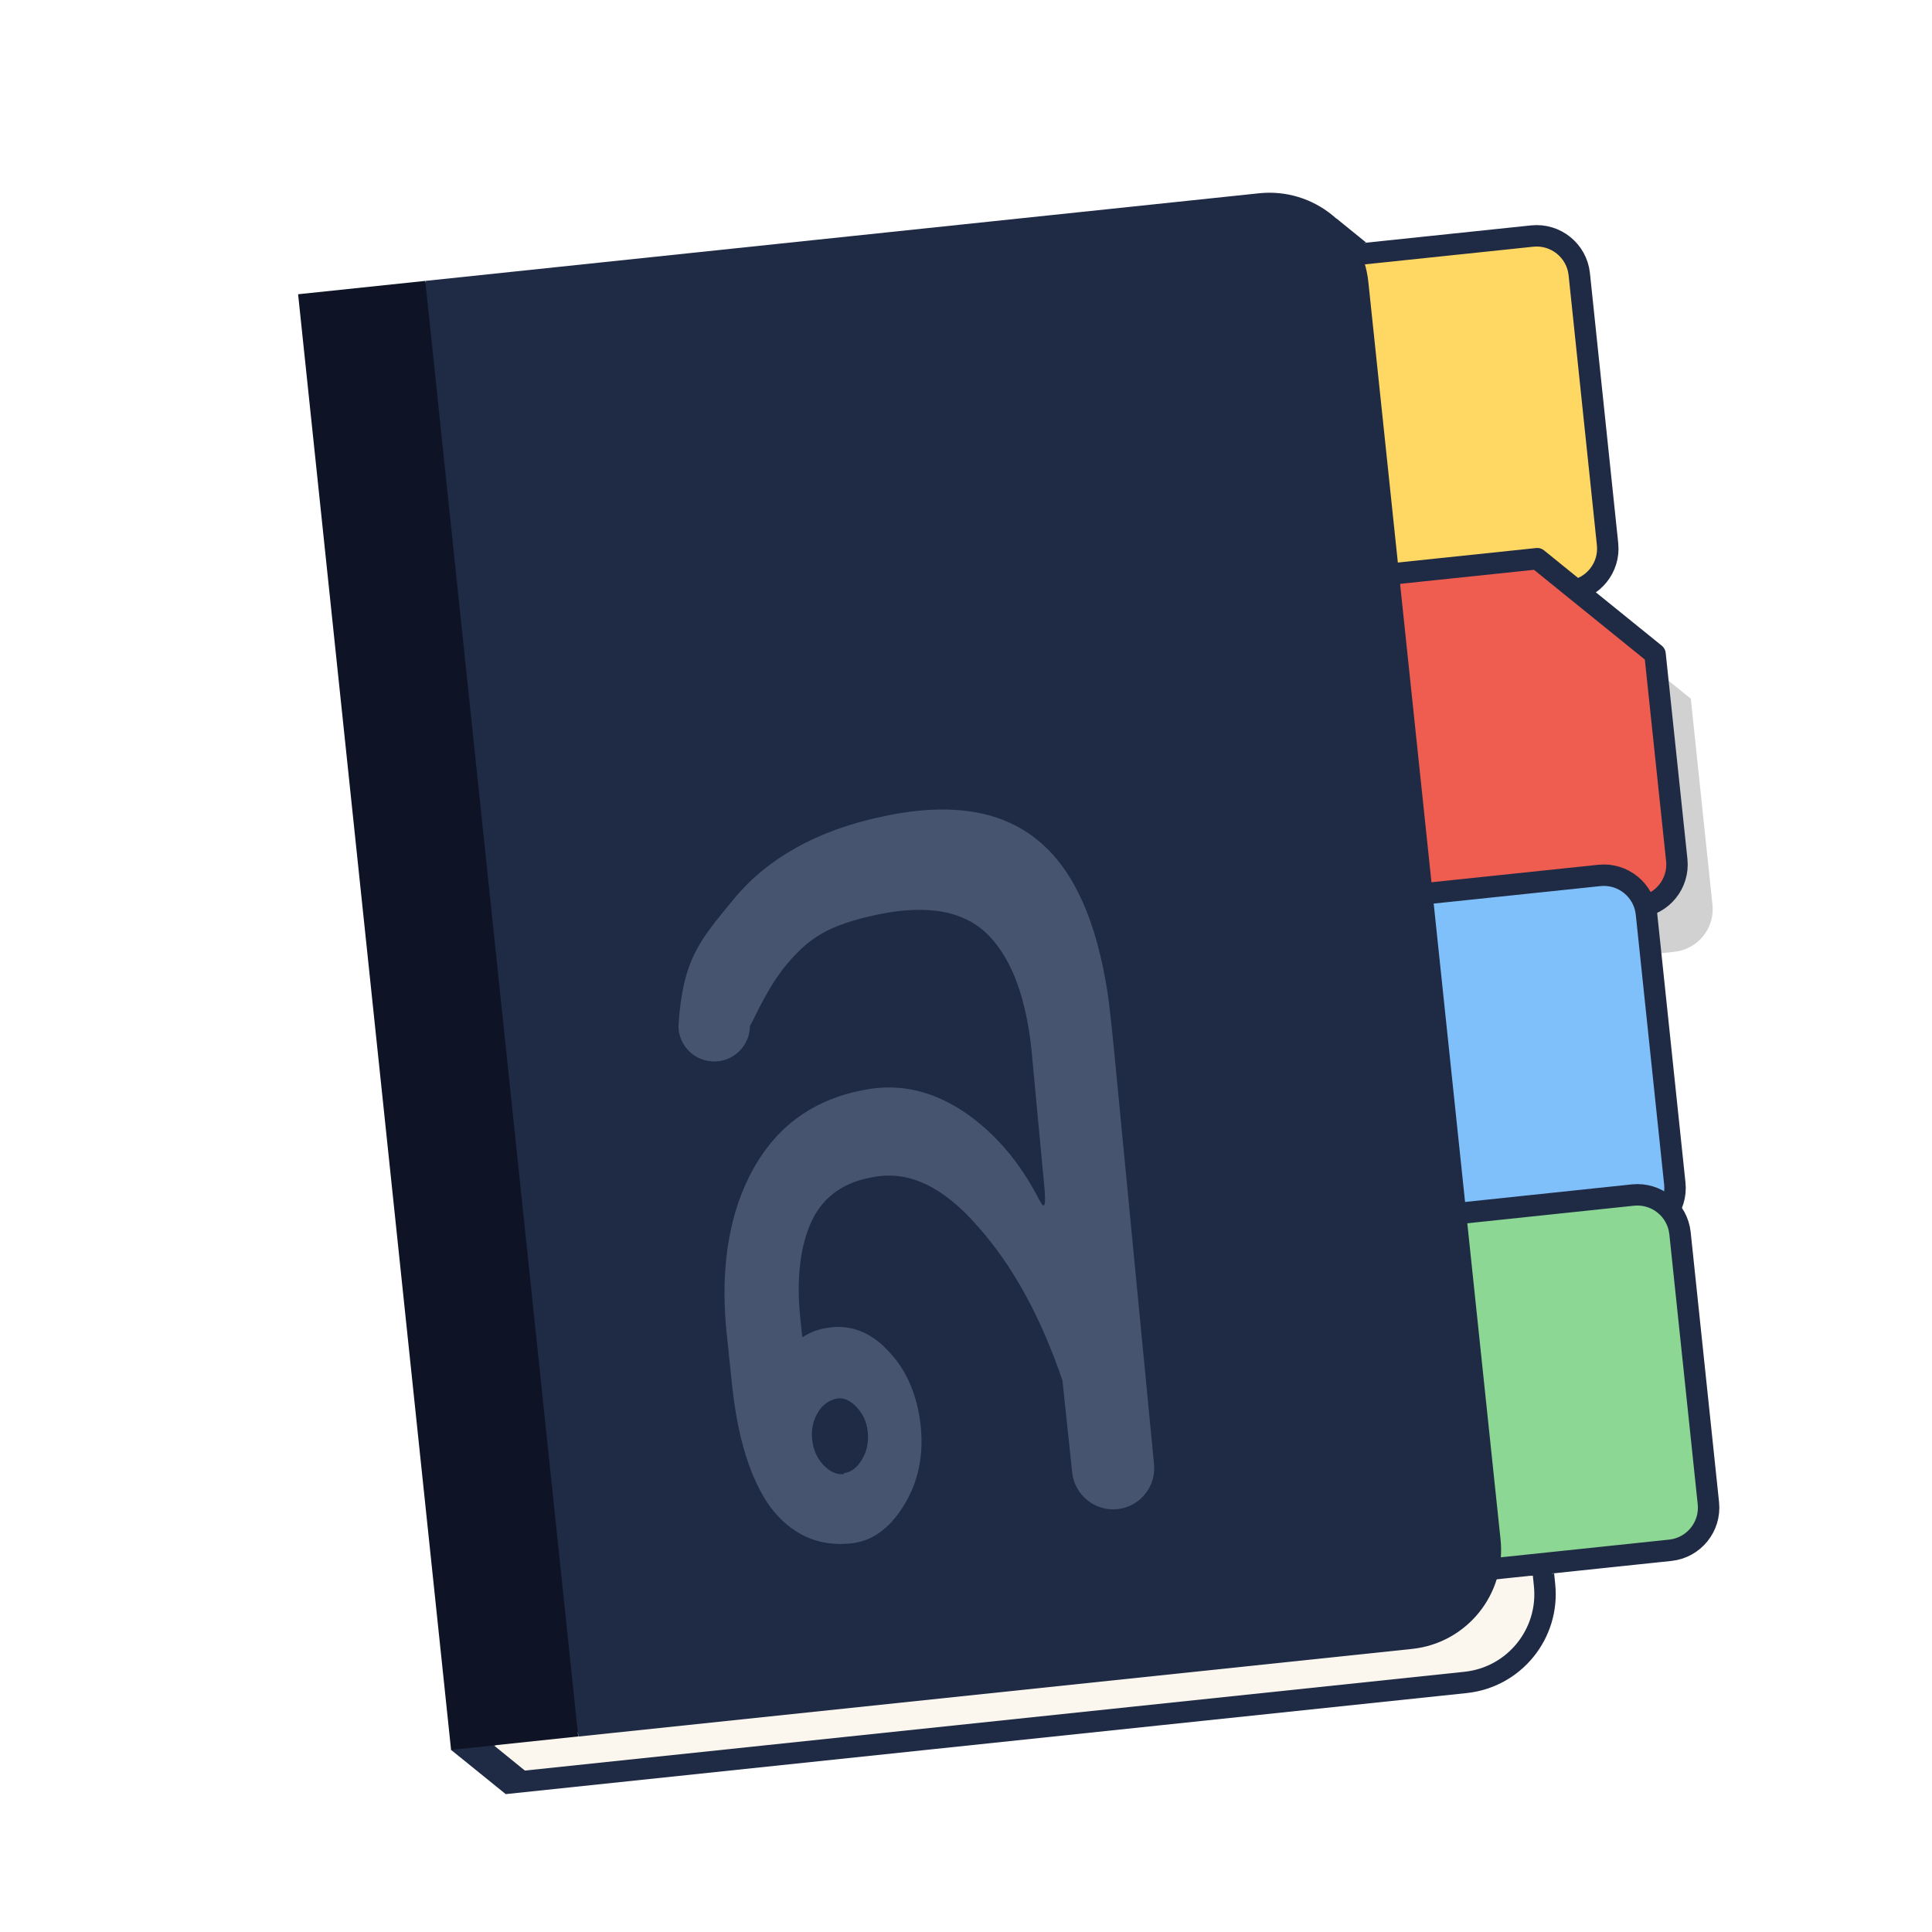
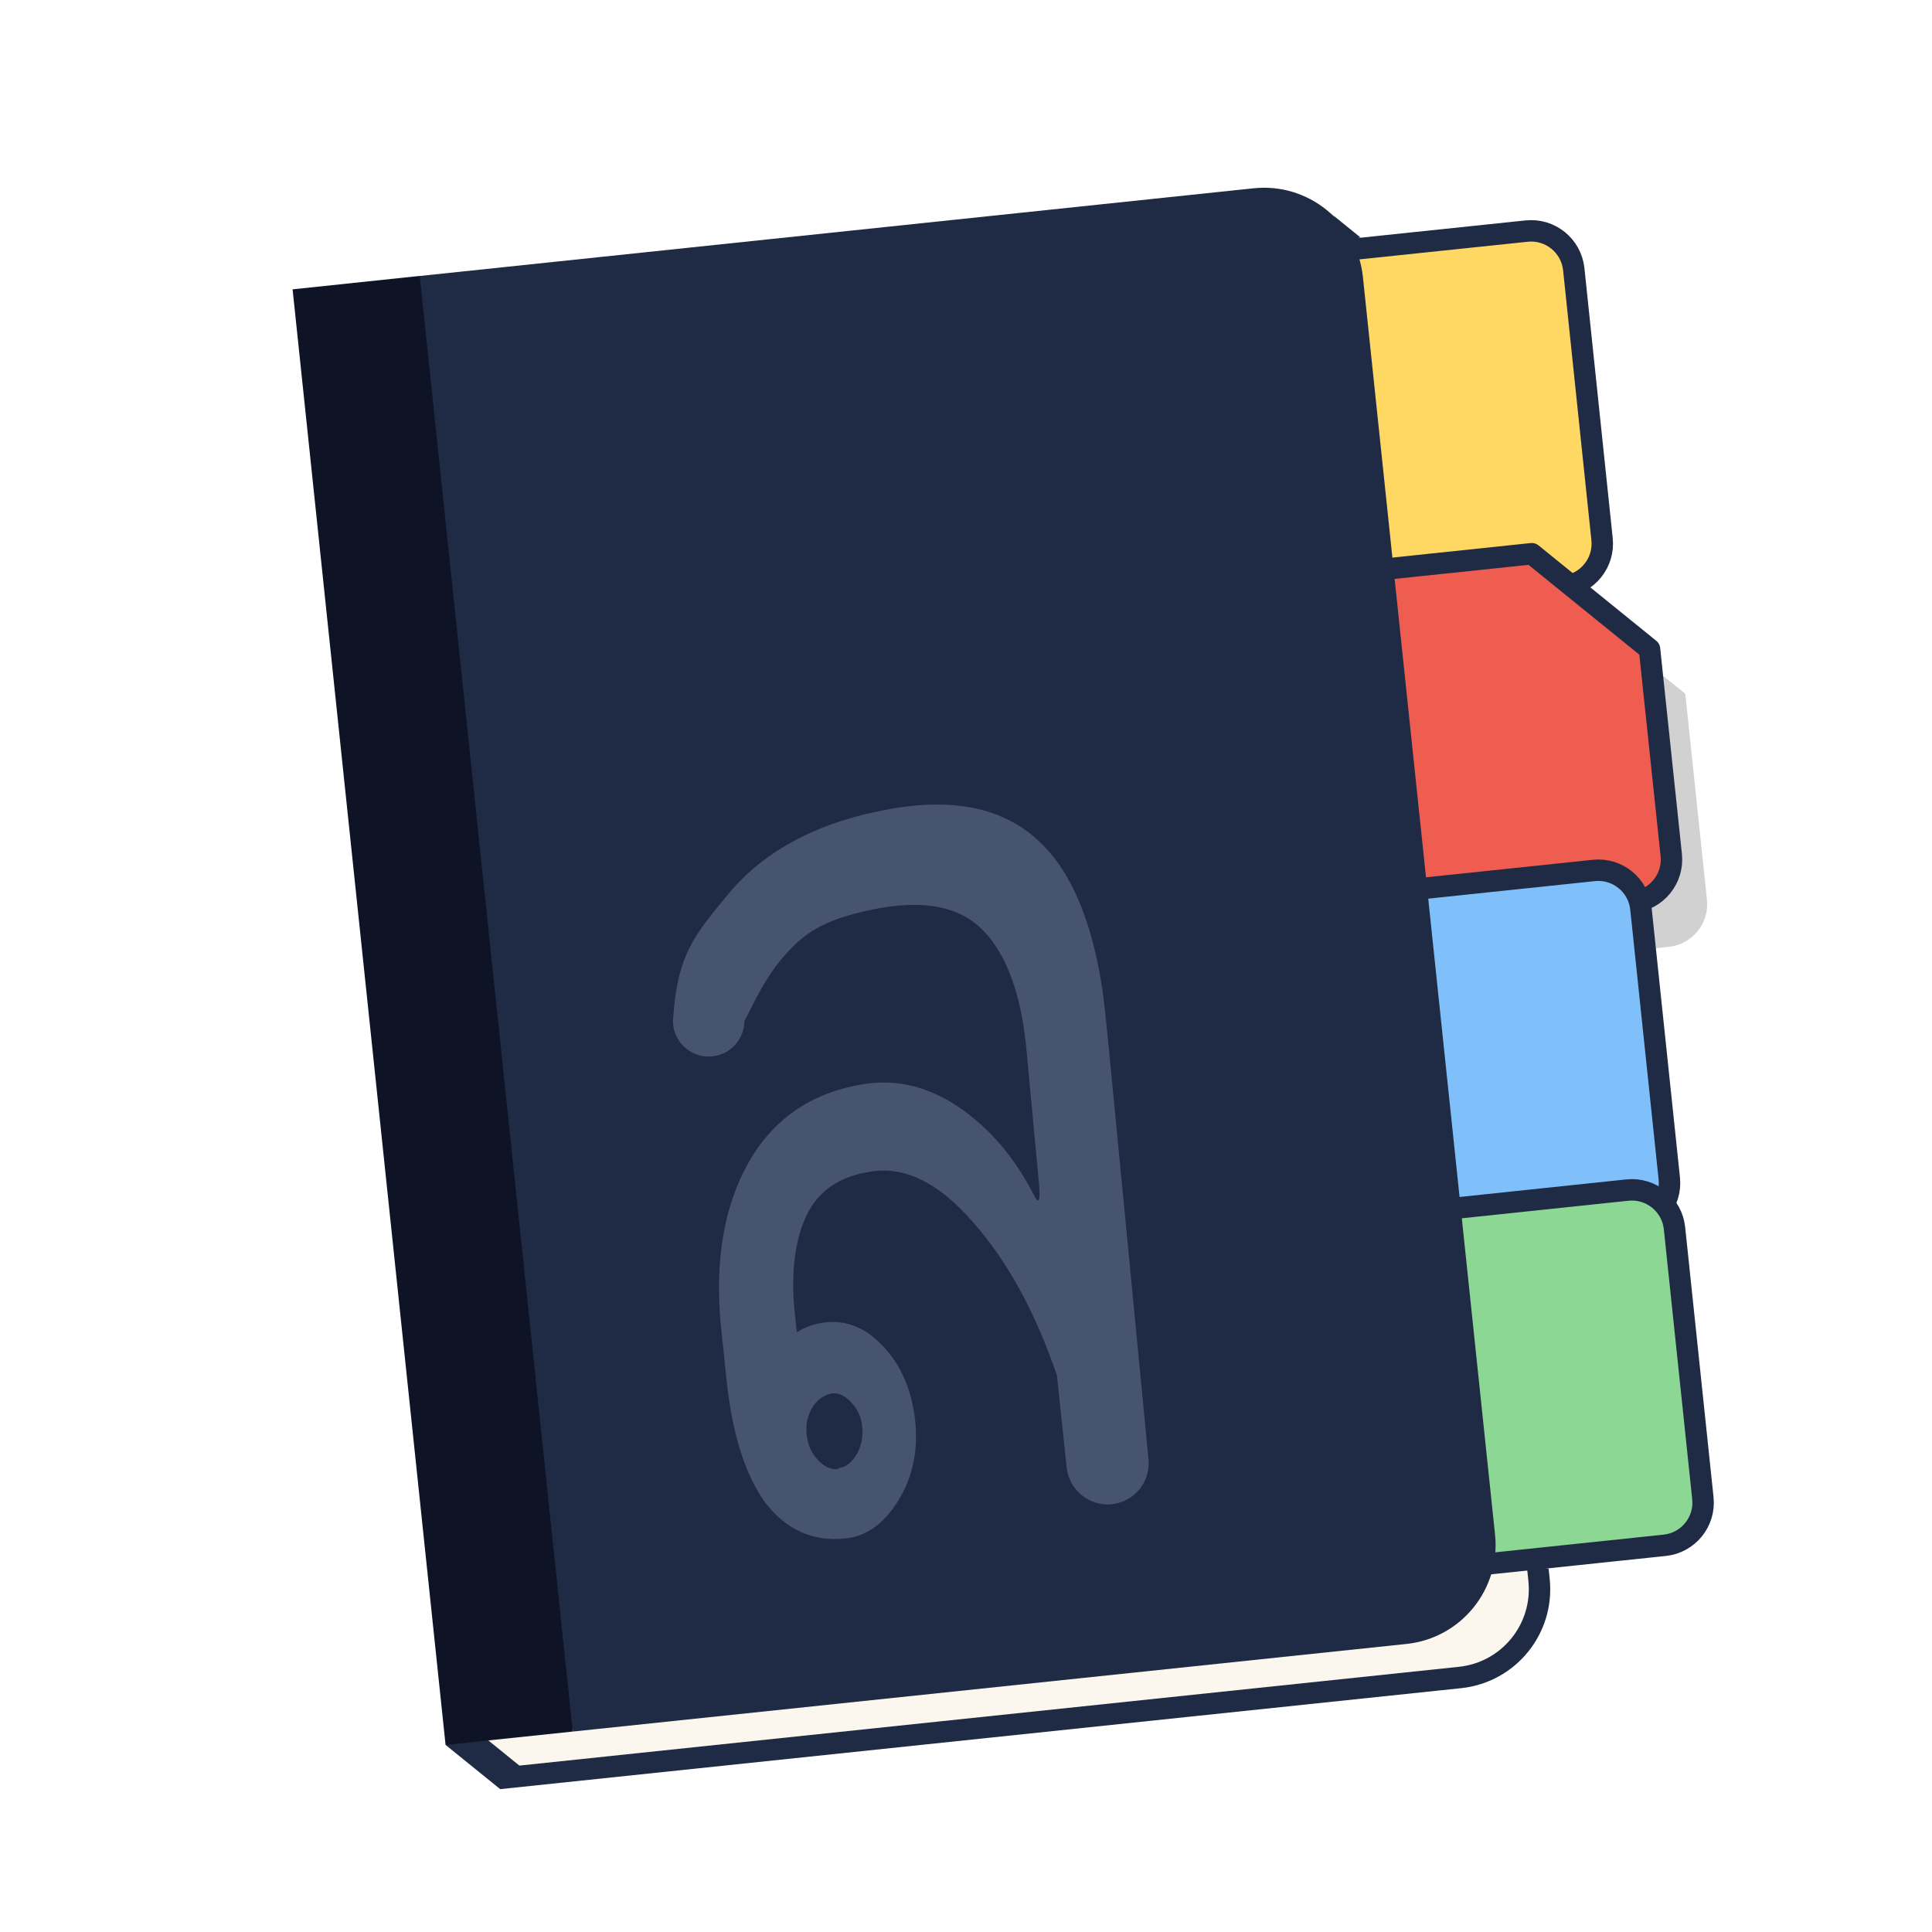
<svg xmlns="http://www.w3.org/2000/svg" viewBox="0 0 256 256">
  <defs>
    <clipPath id="fieldworks-lite-circle-cth23p">
-       <path d="M39.5,38.99 L166.83,25.61 A13.18,13.18 0 0 1 181.31,37.33 L198.83,203.99 A13.18,13.18 0 0 1 187.11,218.49 L59.77,231.87 L39.5,38.99 Z" />
+       <path d="M38.77,38.34 L166.1,24.95 A13.18,13.18 0 0 1 180.59,36.68 L198.1,203.33 A13.18,13.18 0 0 1 186.38,217.83 L59.04,231.21 L38.77,38.34 Z" />
    </clipPath>
  </defs>
-   <path fill="#1f2a44" d="M65.88,228.62 L71.62,228 L80.25,224.75 L140.88,191.75 L148.75,193.62 L170.88,196.62 L178.12,198.12 L184.88,203.12 L191.25,203.62 L199.25,205 L202.5,206.25 L205.65,208.52 L205.93,208.49 L206.07,209.86 A13.18,13.18 0 0 1 194.35,224.34 L67.01,237.73 L59.77,231.87 L59.76,231.82 Z M177.05,28.93 L177.01,28.89 L181.02,32.14 L180.82,32.16 L179.25,33.62 L177.25,34.62 L177.38,30.75 Z" />
-   <path fill="#FBF7EE" d="M65.62,231.28 L67,230.12 L70.38,226.12 L140.5,188 L148.38,190 L174.5,194.75 L181.88,200.25 L188.5,201.5 L194.38,203.38 L196.88,204.62 L202.84,208.81 L203.11,208.78 L203.25,210.16 A10.34,10.34 0 0 1 194.05,221.52 L69.55,234.61 L65.46,231.29 Z" />
+   <path fill="#1f2a44" d="M180.04,31.5 L178.62,32.75 L176.88,33.5 L176.76,28.67 L176.35,28.29 L180.29,31.48 Z M65.12,228 L67.12,227.5 L70.88,227.38 L79.75,224 L140.12,191.12 L147.75,192.88 L170.5,196 L177.5,197.5 L183.62,202.12 L190.62,202.62 L197.62,203.88 L201.75,205.5 L204.97,207.85 L205.2,207.83 L205.34,209.2 A13.18,13.18 0 0 1 193.62,223.69 L66.28,237.07 L59.04,231.21 L59.04,231.18 Z" />
+   <path fill="#FBF7EE" d="M173.99,30.03 L181.23,35.89 A10.34,10.34 0 0 1 185,42.84 L202.52,209.5 A10.34,10.34 0 0 1 193.32,220.86 L68.82,233.95 L68.82,233.95 L61.58,228.08 L61.58,228.08 L41.89,40.86 L41.89,40.86 L166.4,27.78 A10.34,10.34 0 0 1 173.99,30.03 Z" />
  <g opacity="0.18" fill="#000000">
-     <path d="M181.13,82.82 L208.43,79.95 L224.04,92.58 L226.91,119.88 A5.68,5.68 0 0 1 221.86,126.12 L186.08,129.88 A5.68,5.68 0 0 1 179.85,124.83 L176.08,89.05 A5.68,5.68 0 0 1 181.13,82.82 Z" />
+     <path d="M180.41,82.16 L207.7,79.29 L223.31,91.93 L226.18,119.22 A5.68,5.68 0 0 1 221.13,125.46 L185.35,129.22 A5.68,5.68 0 0 1 179.12,124.17 L175.35,88.4 A5.68,5.68 0 0 1 180.41,82.16 Z" />
  </g>
-   <path fill="#ffd864" stroke="#1f2a44" stroke-width="2.84" stroke-linejoin="round" d="M167.23,35.03 L203.01,31.28 A5.68,5.68 0 0 1 209.26,36.32 L213.01,72.1 A5.68,5.68 0 0 1 207.96,78.34 L172.18,82.1 A5.68,5.68 0 0 1 165.94,77.04 L162.19,41.27 A5.68,5.68 0 0 1 167.23,35.03 Z" />
-   <path fill="#EE5D50" stroke="#1f2a44" stroke-width="2.84" stroke-linejoin="round" d="M176.4,76.89 L203.7,74.03 L219.3,86.66 L222.18,113.96 A5.68,5.68 0 0 1 217.12,120.2 L181.35,123.96 A5.68,5.68 0 0 1 175.11,118.91 L171.35,83.13 A5.68,5.68 0 0 1 176.4,76.89 Z" />
-   <path fill="#7fc0fa" stroke="#1f2a44" stroke-width="2.84" stroke-linejoin="round" d="M176.14,119.75 L211.92,116 A5.68,5.68 0 0 1 218.16,121.04 L221.92,156.82 A5.68,5.68 0 0 1 216.87,163.07 L181.09,166.82 A5.68,5.68 0 0 1 174.84,161.77 L171.09,125.99 A5.68,5.68 0 0 1 176.14,119.75 Z" />
-   <path fill="#8cd793" stroke="#1f2a44" stroke-width="2.84" stroke-linejoin="round" d="M180.6,162.12 L216.37,158.35 A5.68,5.68 0 0 1 222.61,163.41 L226.37,199.18 A5.68,5.68 0 0 1 221.32,205.42 L185.54,209.18 A5.68,5.68 0 0 1 179.31,204.13 L175.54,168.35 A5.68,5.68 0 0 1 180.6,162.12 Z" />
-   <path fill="#1f2a44" d="M76.6,229.67 L71.25,219.75 L53.38,49.75 L53.25,47.62 L56,39 L56.25,37.41 L56.39,37.42 L56.37,37.22 L166.83,25.61 A13.18,13.18 0 0 1 181.31,37.33 L198.83,203.99 A13.18,13.18 0 0 1 187.11,218.49 L76.64,230.1 Z" />
-   <path fill="#0e1425" d="M39.5,38.99 L56.35,37.22 L76.62,230.09 L59.77,231.87 Z" />
+   <path fill="#ffd864" stroke="#1f2a44" stroke-width="2.84" stroke-linejoin="round" d="M166.5,34.37 L202.28,30.62 A5.68,5.68 0 0 1 208.53,35.66 L212.28,71.44 A5.68,5.68 0 0 1 207.23,77.69 L171.45,81.44 A5.68,5.68 0 0 1 165.21,76.39 L161.46,40.61 A5.68,5.68 0 0 1 166.5,34.37 Z" />
+   <path fill="#EE5D50" stroke="#1f2a44" stroke-width="2.84" stroke-linejoin="round" d="M175.67,76.24 L202.97,73.37 L218.57,86.01 L221.45,113.3 A5.68,5.68 0 0 1 216.39,119.54 L180.62,123.3 A5.68,5.68 0 0 1 174.38,118.25 L170.62,82.47 A5.68,5.68 0 0 1 175.67,76.24 Z" />
+   <path fill="#7fc0fa" stroke="#1f2a44" stroke-width="2.84" stroke-linejoin="round" d="M175.42,119.1 L211.19,115.34 A5.68,5.68 0 0 1 217.43,120.39 L221.19,156.16 A5.68,5.68 0 0 1 216.14,162.41 L180.36,166.16 A5.68,5.68 0 0 1 174.12,161.11 L170.36,125.33 A5.68,5.68 0 0 1 175.42,119.1 Z" />
+   <path fill="#8cd793" stroke="#1f2a44" stroke-width="2.84" stroke-linejoin="round" d="M179.87,161.46 L215.64,157.69 A5.68,5.68 0 0 1 221.88,162.75 L225.64,198.52 A5.68,5.68 0 0 1 220.59,204.76 L184.81,208.52 A5.68,5.68 0 0 1 178.58,203.47 L174.81,167.7 A5.68,5.68 0 0 1 179.87,161.46 Z" />
+   <path fill="#1f2a44" d="M75.87,229.08 L75.76,229.11 L75.25,227.88 L70.62,219.75 L70.38,217.75 L52.5,47.62 L55.61,36.57 L166.1,24.95 A13.18,13.18 0 0 1 180.59,36.68 L198.1,203.33 A13.18,13.18 0 0 1 186.38,217.83 L75.91,229.44 Z" />
+   <path fill="#0e1425" d="M38.77,38.34 L55.62,36.56 L75.89,229.44 L59.04,231.21 Z" />
  <g clip-path="url(#fieldworks-lite-circle-cth23p)">
-     <path fill="#475470" d="M152.91,193.98 C153.22,196.97 151.06,199.65 148.06,199.97 C145.07,200.28 142.39,198.1 142.07,195.11 L140.78,182.92 C137.92,174.53 134.22,167.72 129.54,162.48 C125.01,157.26 120.43,155.11 115.91,155.94 C111.98,156.53 109.19,158.47 107.66,161.58 C106.12,164.7 105.46,169.19 106.05,174.74 L106.31,177.2 C107.48,176.44 108.68,176.05 109.91,175.91 C112.73,175.52 115.46,176.5 117.85,179.17 C120.23,181.7 121.58,185.04 122,188.97 C122.41,192.91 121.66,196.43 119.74,199.52 C117.82,202.61 115.5,204.25 112.67,204.52 C108.35,204.95 104.83,203.3 102.08,199.7 C99.45,196.02 97.76,190.67 97,183.51 L96.22,176.01 C95.45,167.56 96.71,160.42 99.85,154.82 C103.1,149.02 108.08,145.51 114.93,144.34 C119.58,143.55 123.94,144.66 128.23,147.66 C131.9,150.3 135.03,153.87 137.51,158.61 C137.95,159.44 138.75,161.22 138.38,157.26 L136.68,139.13 C135.98,132.48 134.2,127.32 131.12,124.07 C128.03,120.81 123.19,119.75 116.36,121.17 C109.54,122.59 107.12,124.43 104.34,127.67 C101.58,130.93 99.9,135.18 99.37,135.93 C99.36,138.54 97.24,140.67 94.62,140.65 C92,140.64 89.89,138.52 89.9,135.91 C90.46,127 92.81,124.53 97.21,119.15 C101.64,113.78 108.21,110.03 116.87,108.21 C126,106.21 133.1,107.37 138.04,111.79 C142.4,115.62 145.31,122.16 146.75,131.5 C146.99,133.02 147.34,136.27 147.72,140.22 L152.91,193.98 Z M111.81,195.2 C112.8,195.09 113.6,194.43 114.24,193.36 C114.87,192.3 115.11,191.08 114.98,189.72 C114.84,188.37 114.35,187.36 113.51,186.46 C112.67,185.56 111.75,185.11 110.78,185.34 C109.81,185.59 108.99,186.11 108.36,187.19 C107.71,188.26 107.48,189.48 107.61,190.7 C107.74,192.06 108.24,193.19 109.08,194.09 C109.92,194.98 110.84,195.44 111.82,195.32 Z" />
+     <path fill="#475470" d="M152.18,193.32 C152.5,196.31 150.33,198.99 147.33,199.32 C144.34,199.62 141.66,197.45 141.34,194.45 L140.05,182.26 C137.19,173.87 133.49,167.06 128.81,161.82 C124.28,156.61 119.7,154.45 115.18,155.28 C111.25,155.88 108.46,157.81 106.93,160.92 C105.39,164.04 104.73,168.53 105.32,174.08 L105.58,176.54 C106.75,175.78 107.96,175.39 109.18,175.25 C112,174.86 114.73,175.85 117.12,178.51 C119.5,181.04 120.85,184.38 121.27,188.31 C121.68,192.25 120.93,195.77 119.01,198.86 C117.09,201.95 114.77,203.59 111.94,203.86 C107.62,204.3 104.1,202.65 101.35,199.04 C98.72,195.36 97.03,190.01 96.27,182.86 L95.49,175.35 C94.72,166.9 95.98,159.77 99.12,154.16 C102.37,148.36 107.35,144.85 114.2,143.69 C118.86,142.89 123.21,144 127.5,147.01 C131.17,149.64 134.3,153.21 136.79,157.95 C137.22,158.78 138.02,160.56 137.65,156.61 L135.95,138.47 C135.25,131.82 133.47,126.67 130.39,123.41 C127.3,120.15 122.46,119.1 115.63,120.51 C108.81,121.93 106.39,123.77 103.61,127.01 C100.85,130.27 99.17,134.52 98.64,135.27 C98.63,137.88 96.51,140.01 93.89,140 C91.27,139.99 89.16,137.86 89.17,135.25 C89.73,126.34 92.08,123.87 96.48,118.49 C100.91,113.12 107.48,109.37 116.14,107.55 C125.27,105.55 132.37,106.72 137.31,111.14 C141.67,114.96 144.58,121.51 146.03,130.84 C146.26,132.36 146.61,135.61 146.99,139.56 L152.18,193.32 Z M111.08,194.54 C112.07,194.43 112.87,193.78 113.51,192.7 C114.14,191.64 114.38,190.43 114.25,189.06 C114.11,187.71 113.62,186.7 112.78,185.81 C111.94,184.91 111.02,184.45 110.05,184.68 C109.08,184.93 108.26,185.46 107.63,186.54 C106.98,187.6 106.75,188.82 106.88,190.04 C107.01,191.4 107.51,192.53 108.35,193.43 C109.19,194.33 110.11,194.78 111.1,194.66 Z" />
  </g>
</svg>
